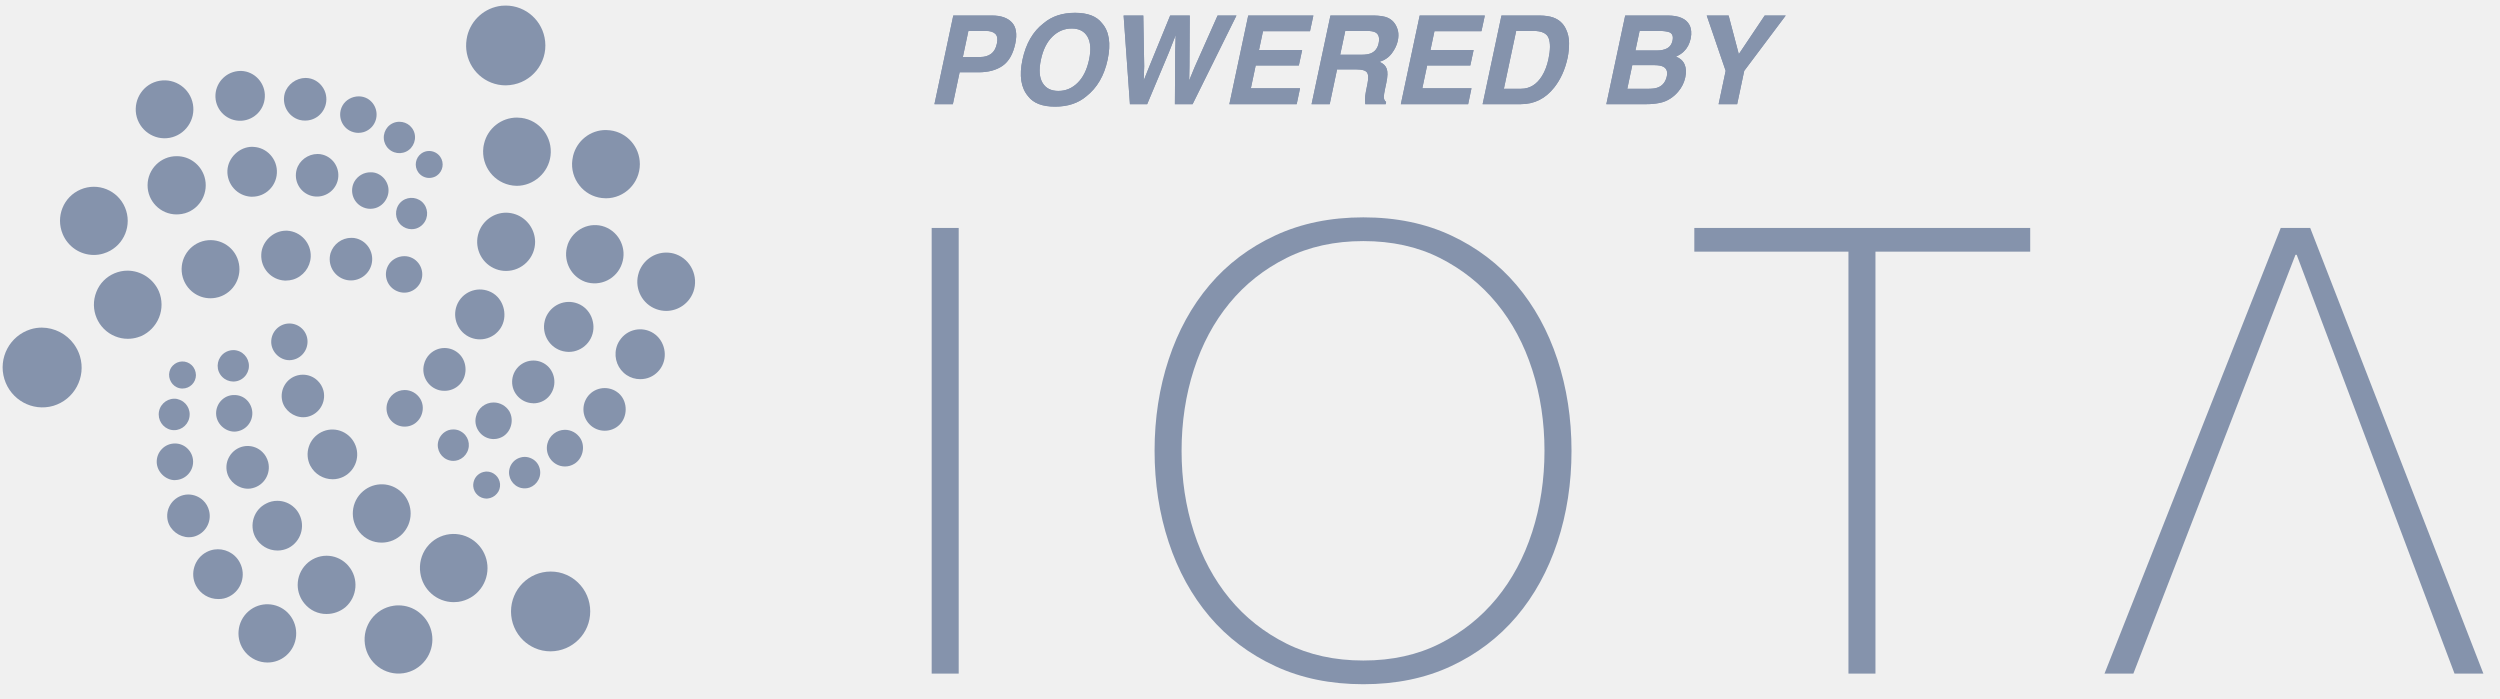
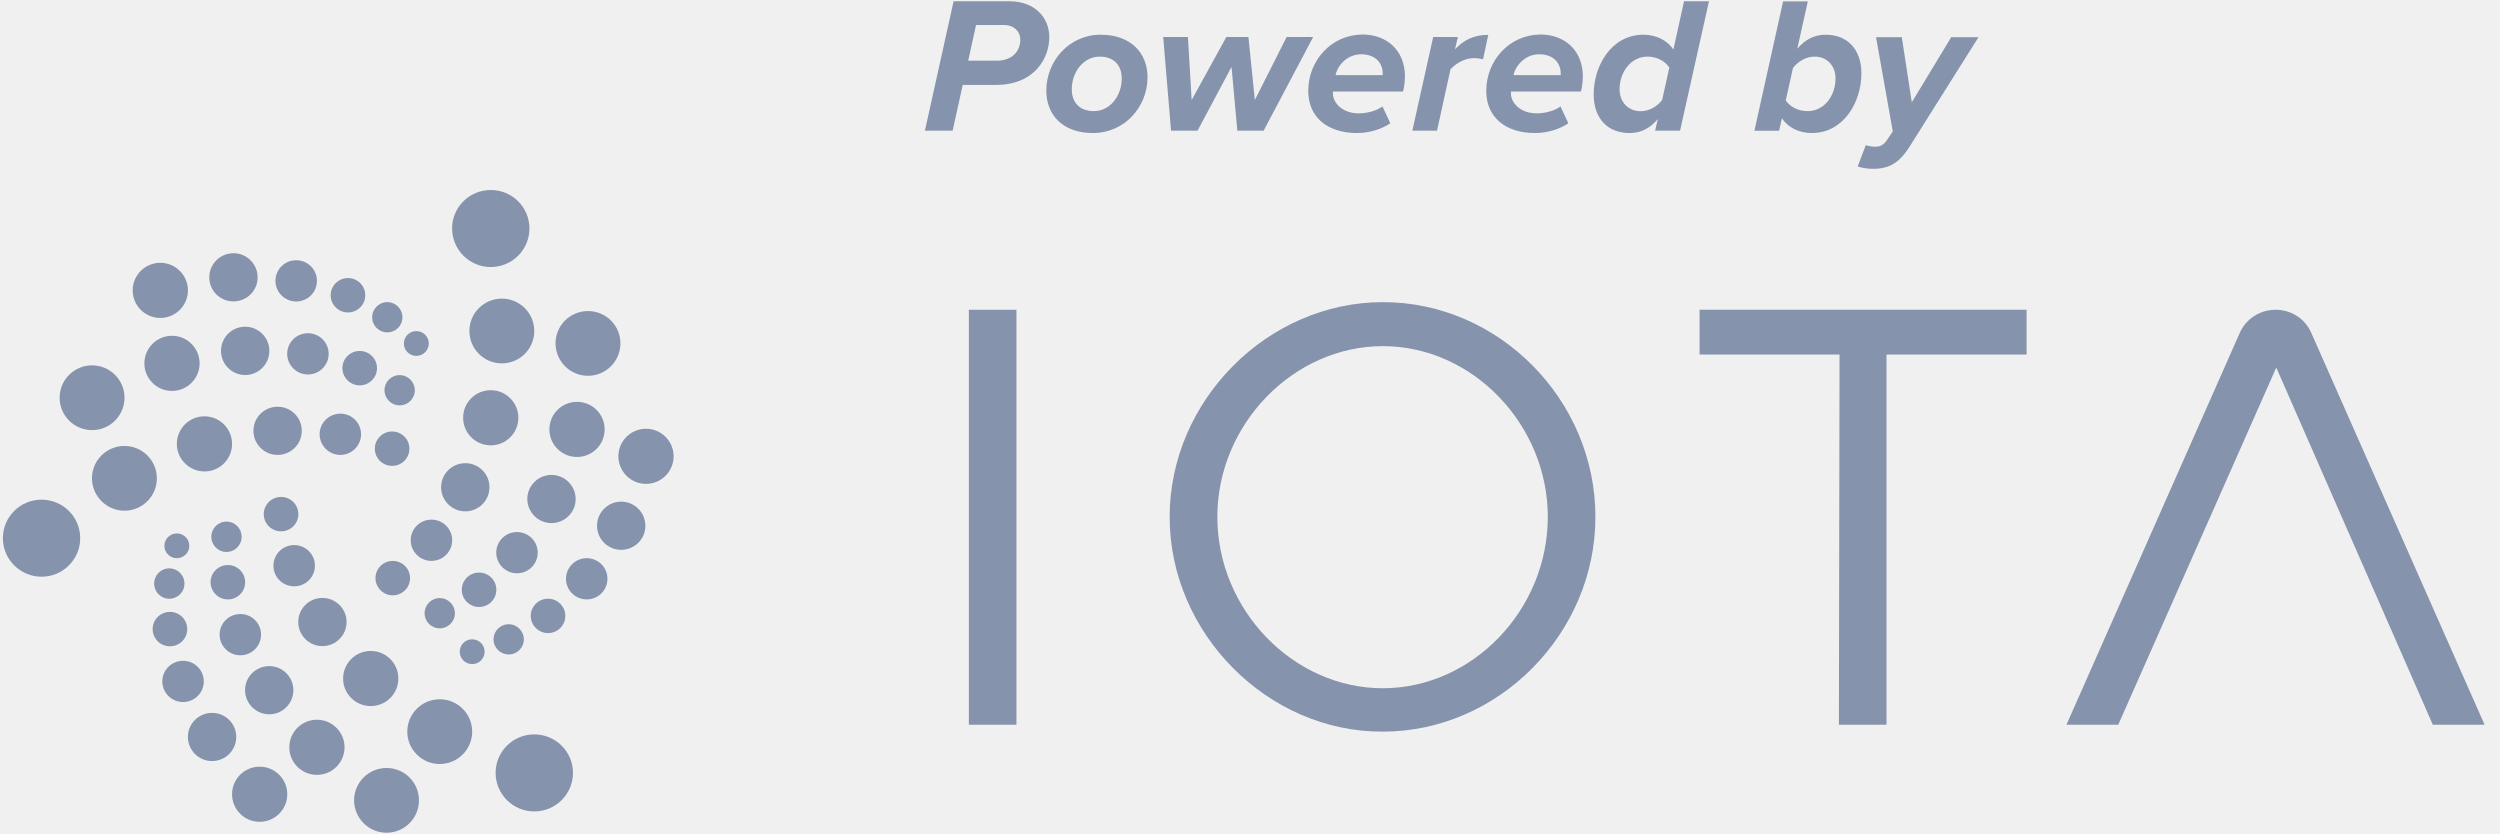
- <svg xmlns="http://www.w3.org/2000/svg" width="136" height="38" viewBox="0 0 136 38" fill="none">
-   <path d="M53.623 1.682H52.681L52.38 3.102H53.321C53.559 3.102 53.757 3.044 53.914 2.929C54.072 2.813 54.176 2.63 54.229 2.379C54.284 2.128 54.256 1.949 54.145 1.842C54.035 1.735 53.861 1.682 53.623 1.682ZM53.229 3.933H52.203L51.836 5.667H50.833L51.859 0.844H53.963C54.449 0.844 54.809 0.969 55.044 1.217C55.279 1.466 55.342 1.851 55.232 2.372C55.11 2.942 54.879 3.344 54.54 3.58C54.202 3.815 53.764 3.933 53.229 3.933ZM59.245 3.249C59.359 2.708 59.33 2.29 59.158 1.994C58.987 1.699 58.701 1.551 58.301 1.551C57.901 1.551 57.551 1.698 57.25 1.993C56.95 2.287 56.741 2.706 56.626 3.249C56.51 3.792 56.539 4.211 56.714 4.505C56.889 4.8 57.176 4.947 57.576 4.947C57.976 4.947 58.325 4.8 58.624 4.505C58.922 4.211 59.129 3.792 59.245 3.249ZM59.097 5.238C58.654 5.613 58.087 5.801 57.396 5.801C56.705 5.801 56.217 5.613 55.931 5.238C55.539 4.778 55.437 4.115 55.622 3.249C55.81 2.366 56.196 1.703 56.78 1.26C57.223 0.885 57.791 0.697 58.481 0.697C59.172 0.697 59.66 0.885 59.947 1.26C60.34 1.703 60.443 2.366 60.255 3.249C60.069 4.115 59.683 4.778 59.097 5.238ZM62.196 0.844L62.245 3.606L62.219 4.375L62.52 3.622L63.658 0.844H64.723L64.707 3.606L64.691 4.375L64.996 3.635L66.238 0.844H67.264L64.877 5.667H63.914L63.93 2.847L63.956 1.914L63.589 2.847L62.406 5.667H61.468L61.124 0.844H62.196ZM71.264 1.698H68.707L68.49 2.722H70.838L70.657 3.56H68.31L68.048 4.8H70.723L70.54 5.667H66.877L67.904 0.844H71.448L71.264 1.698ZM73.182 1.682L72.907 2.978H74.051C74.278 2.978 74.454 2.951 74.579 2.899C74.799 2.807 74.939 2.626 74.998 2.356C75.059 2.064 75.004 1.867 74.831 1.767C74.733 1.71 74.574 1.682 74.356 1.682H73.182ZM75.893 1.306C75.972 1.428 76.026 1.563 76.056 1.711C76.085 1.86 76.08 2.029 76.041 2.219C75.99 2.448 75.884 2.673 75.721 2.894C75.558 3.116 75.334 3.272 75.047 3.364C75.251 3.453 75.381 3.58 75.439 3.745C75.497 3.909 75.49 4.161 75.418 4.499L75.349 4.823C75.303 5.043 75.28 5.192 75.28 5.271C75.28 5.395 75.322 5.487 75.405 5.546L75.382 5.667H74.27C74.262 5.56 74.257 5.474 74.257 5.408C74.26 5.273 74.275 5.135 74.303 4.993L74.392 4.545C74.453 4.237 74.44 4.032 74.354 3.93C74.268 3.827 74.076 3.776 73.779 3.776H72.736L72.336 5.667H71.349L72.376 0.844H74.746C75.082 0.851 75.334 0.892 75.5 0.969C75.666 1.045 75.797 1.157 75.893 1.306ZM80.591 1.698H78.034L77.818 2.722H80.165L79.985 3.56H77.637L77.375 4.8H80.05L79.867 5.667H76.205L77.231 0.844H80.775L80.591 1.698ZM82.48 1.682L81.811 4.829H82.742C83.219 4.829 83.601 4.595 83.889 4.126C84.047 3.869 84.163 3.562 84.237 3.207C84.342 2.716 84.345 2.339 84.247 2.076C84.148 1.813 83.87 1.682 83.411 1.682H82.48ZM84.486 0.949C84.801 1.06 85.031 1.264 85.178 1.561C85.296 1.801 85.356 2.06 85.357 2.34C85.358 2.619 85.332 2.885 85.28 3.138C85.142 3.779 84.897 4.322 84.545 4.767C84.069 5.367 83.466 5.667 82.736 5.667H80.654L81.68 0.844H83.762C84.059 0.849 84.3 0.884 84.486 0.949ZM89.194 1.682L88.968 2.745H90.155C90.367 2.745 90.548 2.705 90.697 2.626C90.847 2.546 90.944 2.405 90.987 2.202C91.033 1.978 90.978 1.829 90.82 1.757C90.678 1.707 90.49 1.682 90.256 1.682H89.194ZM88.797 3.544L88.525 4.829H89.712C89.924 4.829 90.095 4.801 90.224 4.744C90.462 4.64 90.613 4.439 90.676 4.142C90.728 3.891 90.661 3.719 90.473 3.625C90.368 3.573 90.21 3.546 90.001 3.544H88.797ZM91.906 1.358C92.01 1.563 92.033 1.809 91.974 2.094C91.911 2.389 91.785 2.625 91.597 2.804C91.495 2.905 91.354 2.996 91.174 3.079C91.402 3.168 91.557 3.31 91.641 3.504C91.726 3.698 91.738 3.934 91.679 4.211C91.618 4.497 91.491 4.753 91.299 4.98C91.174 5.13 91.032 5.257 90.873 5.359C90.694 5.477 90.494 5.558 90.274 5.601C90.055 5.645 89.821 5.667 89.574 5.667H87.384L88.411 0.844H90.758C91.348 0.853 91.731 1.024 91.906 1.358ZM96 0.844H97.144L94.886 3.854L94.502 5.667H93.492L93.876 3.854L92.846 0.844H94.037L94.591 2.945L96 0.844Z" fill="#8593AC" />
-   <path d="M53.623 1.682H52.681L52.38 3.102H53.321C53.559 3.102 53.757 3.044 53.914 2.929C54.072 2.813 54.176 2.63 54.229 2.379C54.284 2.128 54.256 1.949 54.145 1.842C54.035 1.735 53.861 1.682 53.623 1.682ZM53.229 3.933H52.203L51.836 5.667H50.833L51.859 0.844H53.963C54.449 0.844 54.809 0.969 55.044 1.217C55.279 1.466 55.342 1.851 55.232 2.372C55.11 2.942 54.879 3.344 54.54 3.58C54.202 3.815 53.764 3.933 53.229 3.933ZM59.245 3.249C59.359 2.708 59.33 2.29 59.158 1.994C58.987 1.699 58.701 1.551 58.301 1.551C57.901 1.551 57.551 1.698 57.25 1.993C56.95 2.287 56.741 2.706 56.626 3.249C56.51 3.792 56.539 4.211 56.714 4.505C56.889 4.8 57.176 4.947 57.576 4.947C57.976 4.947 58.325 4.8 58.624 4.505C58.922 4.211 59.129 3.792 59.245 3.249ZM59.097 5.238C58.654 5.613 58.087 5.801 57.396 5.801C56.705 5.801 56.217 5.613 55.931 5.238C55.539 4.778 55.437 4.115 55.622 3.249C55.81 2.366 56.196 1.703 56.78 1.26C57.223 0.885 57.791 0.697 58.481 0.697C59.172 0.697 59.66 0.885 59.947 1.26C60.34 1.703 60.443 2.366 60.255 3.249C60.069 4.115 59.683 4.778 59.097 5.238ZM62.196 0.844L62.245 3.606L62.219 4.375L62.52 3.622L63.658 0.844H64.723L64.707 3.606L64.691 4.375L64.996 3.635L66.238 0.844H67.264L64.877 5.667H63.914L63.93 2.847L63.956 1.914L63.589 2.847L62.406 5.667H61.468L61.124 0.844H62.196ZM71.264 1.698H68.707L68.49 2.722H70.838L70.657 3.56H68.31L68.048 4.8H70.723L70.54 5.667H66.877L67.904 0.844H71.448L71.264 1.698ZM73.182 1.682L72.907 2.978H74.051C74.278 2.978 74.454 2.951 74.579 2.899C74.799 2.807 74.939 2.626 74.998 2.356C75.059 2.064 75.004 1.867 74.831 1.767C74.733 1.71 74.574 1.682 74.356 1.682H73.182ZM75.893 1.306C75.972 1.428 76.026 1.563 76.056 1.711C76.085 1.86 76.08 2.029 76.041 2.219C75.99 2.448 75.884 2.673 75.721 2.894C75.558 3.116 75.334 3.272 75.047 3.364C75.251 3.453 75.381 3.58 75.439 3.745C75.497 3.909 75.49 4.161 75.418 4.499L75.349 4.823C75.303 5.043 75.28 5.192 75.28 5.271C75.28 5.395 75.322 5.487 75.405 5.546L75.382 5.667H74.27C74.262 5.56 74.257 5.474 74.257 5.408C74.26 5.273 74.275 5.135 74.303 4.993L74.392 4.545C74.453 4.237 74.44 4.032 74.354 3.93C74.268 3.827 74.076 3.776 73.779 3.776H72.736L72.336 5.667H71.349L72.376 0.844H74.746C75.082 0.851 75.334 0.892 75.5 0.969C75.666 1.045 75.797 1.157 75.893 1.306ZM80.591 1.698H78.034L77.818 2.722H80.165L79.985 3.56H77.637L77.375 4.8H80.05L79.867 5.667H76.205L77.231 0.844H80.775L80.591 1.698ZM82.48 1.682L81.811 4.829H82.742C83.219 4.829 83.601 4.595 83.889 4.126C84.047 3.869 84.163 3.562 84.237 3.207C84.342 2.716 84.345 2.339 84.247 2.076C84.148 1.813 83.87 1.682 83.411 1.682H82.48ZM84.486 0.949C84.801 1.06 85.031 1.264 85.178 1.561C85.296 1.801 85.356 2.06 85.357 2.34C85.358 2.619 85.332 2.885 85.28 3.138C85.142 3.779 84.897 4.322 84.545 4.767C84.069 5.367 83.466 5.667 82.736 5.667H80.654L81.68 0.844H83.762C84.059 0.849 84.3 0.884 84.486 0.949ZM89.194 1.682L88.968 2.745H90.155C90.367 2.745 90.548 2.705 90.697 2.626C90.847 2.546 90.944 2.405 90.987 2.202C91.033 1.978 90.978 1.829 90.82 1.757C90.678 1.707 90.49 1.682 90.256 1.682H89.194ZM88.797 3.544L88.525 4.829H89.712C89.924 4.829 90.095 4.801 90.224 4.744C90.462 4.64 90.613 4.439 90.676 4.142C90.728 3.891 90.661 3.719 90.473 3.625C90.368 3.573 90.21 3.546 90.001 3.544H88.797ZM91.906 1.358C92.01 1.563 92.033 1.809 91.974 2.094C91.911 2.389 91.785 2.625 91.597 2.804C91.495 2.905 91.354 2.996 91.174 3.079C91.402 3.168 91.557 3.31 91.641 3.504C91.726 3.698 91.738 3.934 91.679 4.211C91.618 4.497 91.491 4.753 91.299 4.98C91.174 5.13 91.032 5.257 90.873 5.359C90.694 5.477 90.494 5.558 90.274 5.601C90.055 5.645 89.821 5.667 89.574 5.667H87.384L88.411 0.844H90.758C91.348 0.853 91.731 1.024 91.906 1.358ZM96 0.844H97.144L94.886 3.854L94.502 5.667H93.492L93.876 3.854L92.846 0.844H94.037L94.591 2.945L96 0.844Z" fill="#8593AC" />
-   <path fill-rule="evenodd" clip-rule="evenodd" d="M22.751 9.371C22.934 9.63 23.257 9.74 23.56 9.65C23.634 9.63 23.709 9.595 23.769 9.55C24.101 9.316 24.18 8.857 23.947 8.527C23.808 8.328 23.58 8.213 23.342 8.213C23.193 8.213 23.049 8.258 22.93 8.343C22.597 8.577 22.518 9.041 22.751 9.371Z" fill="#8593AC" />
-   <path fill-rule="evenodd" clip-rule="evenodd" d="M20.879 7.529C20.89 7.753 20.989 7.962 21.157 8.112C21.505 8.426 22.046 8.401 22.359 8.047C22.507 7.878 22.587 7.658 22.577 7.429C22.567 7.199 22.463 6.989 22.294 6.835C22.14 6.7 21.937 6.625 21.733 6.625C21.49 6.62 21.257 6.725 21.093 6.905C20.944 7.079 20.865 7.299 20.879 7.529Z" fill="#8593AC" />
-   <path fill-rule="evenodd" clip-rule="evenodd" d="M19.013 7.103C19.162 7.183 19.326 7.228 19.494 7.228C19.589 7.228 19.683 7.213 19.777 7.188C20.026 7.113 20.239 6.944 20.363 6.714C20.626 6.235 20.457 5.626 19.976 5.357C19.837 5.282 19.678 5.242 19.519 5.242C19.147 5.242 18.8 5.442 18.631 5.746C18.363 6.23 18.537 6.834 19.013 7.103Z" fill="#8593AC" />
-   <path fill-rule="evenodd" clip-rule="evenodd" d="M16.288 6.521C16.497 6.575 16.715 6.575 16.923 6.515C17.539 6.336 17.887 5.687 17.708 5.068C17.593 4.689 17.301 4.39 16.919 4.28C16.824 4.255 16.725 4.24 16.625 4.24C16.11 4.24 15.633 4.594 15.489 5.083C15.32 5.702 15.672 6.341 16.288 6.521Z" fill="#8593AC" />
-   <path fill-rule="evenodd" clip-rule="evenodd" d="M12.992 6.569C13.736 6.604 14.372 6.03 14.407 5.277C14.427 4.917 14.297 4.563 14.059 4.298C13.821 4.034 13.488 3.874 13.136 3.859H13.071C12.357 3.869 11.766 4.428 11.721 5.147C11.677 5.895 12.247 6.529 12.992 6.569Z" fill="#8593AC" />
-   <path fill-rule="evenodd" clip-rule="evenodd" d="M7.407 6.225C7.562 7.083 8.381 7.652 9.229 7.498C10.078 7.343 10.649 6.52 10.495 5.666C10.341 4.813 9.532 4.249 8.683 4.394C7.83 4.538 7.259 5.362 7.407 6.225Z" fill="#8593AC" />
-   <path fill-rule="evenodd" clip-rule="evenodd" d="M23.019 12.184C23.332 11.83 23.302 11.291 22.954 10.976C22.602 10.672 22.076 10.697 21.763 11.036C21.451 11.385 21.475 11.929 21.823 12.249C21.982 12.388 22.18 12.468 22.393 12.468C22.478 12.468 22.557 12.458 22.637 12.433C22.781 12.388 22.915 12.303 23.019 12.184Z" fill="#8593AC" />
-   <path fill-rule="evenodd" clip-rule="evenodd" d="M21.098 10.087C21.023 9.833 20.855 9.618 20.622 9.488C20.482 9.408 20.324 9.368 20.165 9.373C19.797 9.368 19.46 9.563 19.276 9.883C19.013 10.367 19.187 10.97 19.668 11.235C19.812 11.315 19.981 11.36 20.145 11.36C20.239 11.36 20.334 11.345 20.423 11.32C20.671 11.245 20.879 11.075 21.004 10.846C21.138 10.616 21.172 10.341 21.098 10.087Z" fill="#8593AC" />
-   <path fill-rule="evenodd" clip-rule="evenodd" d="M18.363 9.849C18.447 9.549 18.408 9.235 18.259 8.966C18.11 8.696 17.861 8.502 17.569 8.417C17.47 8.387 17.37 8.377 17.271 8.377C16.755 8.377 16.278 8.731 16.139 9.22C15.965 9.839 16.318 10.478 16.933 10.652C17.549 10.822 18.189 10.463 18.363 9.849Z" fill="#8593AC" />
-   <path fill-rule="evenodd" clip-rule="evenodd" d="M15.062 9.414C15.082 9.054 14.958 8.7 14.714 8.43C14.476 8.166 14.143 8.006 13.786 7.991C13.761 7.991 13.742 7.986 13.717 7.986C13.027 7.986 12.406 8.575 12.371 9.274C12.337 10.022 12.908 10.656 13.647 10.701C13.672 10.701 13.697 10.701 13.722 10.701C14.441 10.701 15.027 10.132 15.062 9.414Z" fill="#8593AC" />
-   <path fill-rule="evenodd" clip-rule="evenodd" d="M9.612 8.496C8.743 8.491 8.033 9.2 8.028 10.073C8.023 10.946 8.728 11.66 9.597 11.665C9.696 11.665 9.79 11.655 9.89 11.64C9.949 11.63 10.009 11.615 10.068 11.6C10.902 11.351 11.374 10.462 11.126 9.624C10.922 8.95 10.307 8.491 9.612 8.496Z" fill="#8593AC" />
-   <path fill-rule="evenodd" clip-rule="evenodd" d="M3.412 12.738C3.7 13.422 4.36 13.866 5.099 13.87C5.273 13.87 5.447 13.846 5.616 13.796C5.685 13.776 5.755 13.751 5.824 13.721C6.762 13.322 7.199 12.234 6.802 11.291C6.405 10.347 5.323 9.908 4.385 10.308C3.447 10.707 3.014 11.79 3.412 12.738Z" fill="#8593AC" />
-   <path fill-rule="evenodd" clip-rule="evenodd" d="M22.463 14.055C22.319 13.975 22.16 13.935 22.001 13.935C21.629 13.935 21.286 14.135 21.118 14.44C20.854 14.919 21.023 15.527 21.505 15.792C21.738 15.921 22.011 15.957 22.264 15.882C22.79 15.722 23.088 15.168 22.929 14.639C22.855 14.39 22.686 14.18 22.463 14.055Z" fill="#8593AC" />
-   <path fill-rule="evenodd" clip-rule="evenodd" d="M18.08 14.659C18.392 15.218 19.092 15.423 19.654 15.108C20.215 14.794 20.413 14.09 20.1 13.526C19.951 13.257 19.703 13.062 19.41 12.977C19.316 12.947 19.212 12.938 19.113 12.938C18.596 12.938 18.14 13.277 17.981 13.771C17.896 14.07 17.931 14.39 18.08 14.659Z" fill="#8593AC" />
-   <path fill-rule="evenodd" clip-rule="evenodd" d="M16.903 13.976C16.938 13.227 16.367 12.594 15.623 12.549H15.558C14.863 12.549 14.243 13.138 14.213 13.836C14.173 14.585 14.744 15.223 15.489 15.263H15.553C15.682 15.263 15.811 15.244 15.936 15.209C16.486 15.044 16.874 14.55 16.903 13.976Z" fill="#8593AC" />
-   <path fill-rule="evenodd" clip-rule="evenodd" d="M11.453 16.226C11.543 16.226 11.637 16.216 11.726 16.201C11.786 16.191 11.84 16.176 11.9 16.161C12.734 15.911 13.206 15.033 12.962 14.195C12.719 13.356 11.84 12.882 11.007 13.127C10.173 13.377 9.701 14.255 9.944 15.093C10.143 15.767 10.758 16.231 11.453 16.226Z" fill="#8593AC" />
-   <path fill-rule="evenodd" clip-rule="evenodd" d="M8.654 17.268C8.837 16.814 8.832 16.3 8.644 15.851C8.346 15.167 7.676 14.728 6.936 14.723C6.693 14.723 6.455 14.773 6.231 14.867C5.78 15.057 5.422 15.417 5.244 15.876C4.861 16.828 5.318 17.912 6.266 18.296C6.485 18.386 6.718 18.431 6.951 18.431C7.125 18.431 7.304 18.406 7.472 18.356C7.542 18.335 7.606 18.311 7.676 18.286C8.113 18.091 8.47 17.727 8.654 17.268Z" fill="#8593AC" />
-   <path fill-rule="evenodd" clip-rule="evenodd" d="M4.022 18.72C3.615 18.161 2.965 17.827 2.275 17.822C2.071 17.822 1.863 17.852 1.67 17.912C0.528 18.266 -0.113 19.479 0.24 20.627C0.587 21.754 1.764 22.403 2.896 22.079C4.042 21.739 4.692 20.527 4.35 19.379C4.28 19.145 4.166 18.92 4.022 18.72Z" fill="#8593AC" />
-   <path fill-rule="evenodd" clip-rule="evenodd" d="M27.203 26.326C27.169 25.947 26.851 25.652 26.474 25.652C26.454 25.652 26.434 25.652 26.409 25.657C26.096 25.687 25.834 25.912 25.764 26.221C25.744 26.296 25.739 26.376 25.744 26.456C25.779 26.835 26.092 27.119 26.469 27.124C26.489 27.124 26.509 27.124 26.534 27.119C26.727 27.099 26.906 27.005 27.03 26.855C27.159 26.715 27.218 26.52 27.203 26.326Z" fill="#8593AC" />
-   <path fill-rule="evenodd" clip-rule="evenodd" d="M27.715 25.507C27.605 25.966 27.888 26.43 28.345 26.545C28.499 26.58 28.658 26.575 28.807 26.525C29.02 26.45 29.194 26.296 29.293 26.096C29.398 25.896 29.417 25.662 29.348 25.447C29.283 25.228 29.129 25.048 28.926 24.948C28.807 24.888 28.677 24.854 28.544 24.854C28.454 24.854 28.365 24.869 28.281 24.898C28.003 24.983 27.784 25.218 27.715 25.507Z" fill="#8593AC" />
-   <path fill-rule="evenodd" clip-rule="evenodd" d="M29.775 24.144C29.651 24.673 29.968 25.207 30.494 25.347C30.574 25.367 30.658 25.377 30.738 25.377C30.916 25.377 31.09 25.327 31.244 25.232C31.696 24.958 31.854 24.314 31.581 23.86C31.398 23.561 31.075 23.381 30.728 23.381C30.276 23.386 29.879 23.7 29.775 24.144Z" fill="#8593AC" />
-   <path fill-rule="evenodd" clip-rule="evenodd" d="M32.902 23.432C33.2 23.432 33.488 23.317 33.701 23.107C34.138 22.678 34.153 21.905 33.726 21.46C33.507 21.236 33.209 21.111 32.897 21.111C32.594 21.111 32.306 21.226 32.088 21.436C31.631 21.885 31.621 22.623 32.068 23.082C32.281 23.302 32.569 23.427 32.877 23.432H32.902Z" fill="#8593AC" />
-   <path fill-rule="evenodd" clip-rule="evenodd" d="M35.955 20.013C36.352 19.394 36.168 18.536 35.557 18.132C34.937 17.727 34.108 17.902 33.706 18.526L33.701 18.531C33.617 18.66 33.557 18.8 33.522 18.95C33.388 19.509 33.617 20.093 34.093 20.407C34.312 20.552 34.565 20.627 34.828 20.627C34.927 20.627 35.022 20.617 35.116 20.597C35.458 20.527 35.761 20.312 35.955 20.013Z" fill="#8593AC" />
-   <path fill-rule="evenodd" clip-rule="evenodd" d="M36.783 13.835C36.61 13.77 36.431 13.74 36.247 13.74C35.582 13.74 34.992 14.159 34.763 14.788C34.743 14.843 34.729 14.898 34.714 14.958C34.525 15.741 34.952 16.545 35.706 16.819C35.875 16.879 36.054 16.914 36.238 16.914C36.903 16.914 37.494 16.495 37.721 15.871C38.01 15.043 37.588 14.134 36.783 13.835Z" fill="#8593AC" />
-   <path fill-rule="evenodd" clip-rule="evenodd" d="M23.838 24.02C23.729 24.479 24.012 24.938 24.463 25.048C24.528 25.063 24.593 25.073 24.657 25.073C24.746 25.073 24.836 25.058 24.925 25.028C25.138 24.953 25.312 24.798 25.411 24.599C25.625 24.185 25.466 23.675 25.054 23.461C25.054 23.461 25.049 23.461 25.049 23.456C24.93 23.391 24.796 23.361 24.662 23.361C24.572 23.361 24.483 23.376 24.399 23.401C24.121 23.496 23.907 23.731 23.838 24.02Z" fill="#8593AC" />
-   <path fill-rule="evenodd" clip-rule="evenodd" d="M26.618 23.856C26.876 23.921 27.144 23.875 27.367 23.741C27.819 23.461 27.973 22.833 27.705 22.369C27.521 22.074 27.198 21.895 26.851 21.895C26.394 21.895 25.997 22.209 25.893 22.658C25.828 22.913 25.873 23.182 26.007 23.401C26.141 23.626 26.359 23.791 26.618 23.856Z" fill="#8593AC" />
-   <path fill-rule="evenodd" clip-rule="evenodd" d="M29.015 21.941C29.318 21.941 29.606 21.826 29.819 21.611C30.261 21.157 30.276 20.434 29.844 19.965C29.402 19.506 28.673 19.495 28.211 19.94C27.754 20.389 27.739 21.122 28.186 21.581C28.4 21.801 28.692 21.931 28.995 21.936L29.015 21.941Z" fill="#8593AC" />
-   <path fill-rule="evenodd" clip-rule="evenodd" d="M32.073 18.521C32.266 18.221 32.331 17.852 32.252 17.503C32.182 17.148 31.974 16.839 31.676 16.64C31.05 16.235 30.216 16.415 29.809 17.049C29.725 17.178 29.665 17.318 29.631 17.468C29.457 18.196 29.904 18.93 30.628 19.105C30.728 19.129 30.832 19.14 30.936 19.144C31.03 19.144 31.13 19.134 31.224 19.114C31.576 19.035 31.879 18.825 32.073 18.521Z" fill="#8593AC" />
-   <path fill-rule="evenodd" clip-rule="evenodd" d="M31.83 15.329C32.654 15.613 33.553 15.174 33.835 14.341C34.113 13.533 33.701 12.644 32.902 12.34C32.51 12.195 32.078 12.215 31.701 12.395C31.324 12.575 31.031 12.894 30.887 13.288C30.867 13.348 30.852 13.403 30.837 13.463C30.653 14.251 31.08 15.05 31.83 15.329Z" fill="#8593AC" />
-   <path fill-rule="evenodd" clip-rule="evenodd" d="M32.738 10.772C32.812 10.782 32.887 10.787 32.962 10.787C33.979 10.787 34.808 9.953 34.808 8.93C34.808 7.992 34.113 7.199 33.185 7.089C33.11 7.079 33.036 7.074 32.962 7.074C32.113 7.069 31.373 7.658 31.174 8.486C31.159 8.561 31.145 8.631 31.135 8.706C31.07 9.195 31.209 9.694 31.517 10.083C31.815 10.467 32.257 10.717 32.738 10.772Z" fill="#8593AC" />
-   <path fill-rule="evenodd" clip-rule="evenodd" d="M22.969 22.444C23.034 22.195 22.999 21.925 22.865 21.701C22.686 21.402 22.364 21.217 22.016 21.217C21.56 21.217 21.163 21.531 21.053 21.98C20.994 22.24 21.034 22.509 21.167 22.734C21.451 23.198 22.056 23.348 22.523 23.068C22.751 22.924 22.91 22.699 22.969 22.444Z" fill="#8593AC" />
-   <path fill-rule="evenodd" clip-rule="evenodd" d="M24.185 21.261C24.483 21.261 24.771 21.146 24.985 20.936C25.427 20.508 25.441 19.739 25.015 19.29C24.573 18.826 23.848 18.811 23.386 19.255L23.381 19.26C23.222 19.415 23.113 19.614 23.064 19.829C22.91 20.448 23.287 21.076 23.907 21.231C23.992 21.251 24.086 21.261 24.185 21.261Z" fill="#8593AC" />
-   <path fill-rule="evenodd" clip-rule="evenodd" d="M25.377 18.246C26.002 18.65 26.836 18.471 27.238 17.842C27.625 17.233 27.442 16.36 26.841 15.965C26.216 15.561 25.382 15.736 24.975 16.365C24.572 16.993 24.751 17.837 25.377 18.246Z" fill="#8593AC" />
-   <path fill-rule="evenodd" clip-rule="evenodd" d="M28.062 11.665C27.893 11.605 27.71 11.57 27.531 11.57C26.871 11.57 26.28 11.99 26.052 12.613C26.032 12.668 26.017 12.728 26.002 12.783C25.814 13.567 26.24 14.37 26.995 14.645C27.164 14.709 27.347 14.739 27.531 14.739C28.4 14.739 29.11 14.031 29.11 13.157C29.105 12.489 28.688 11.895 28.062 11.665Z" fill="#8593AC" />
-   <path fill-rule="evenodd" clip-rule="evenodd" d="M28.345 6.412C28.27 6.402 28.196 6.396 28.122 6.396C27.273 6.396 26.528 6.98 26.334 7.814C26.315 7.884 26.305 7.953 26.295 8.023C26.171 9.041 26.886 9.964 27.898 10.094C27.968 10.104 28.037 10.109 28.112 10.109C29.035 10.109 29.839 9.391 29.948 8.477C30.077 7.464 29.367 6.541 28.36 6.412C28.355 6.417 28.35 6.417 28.345 6.412Z" fill="#8593AC" />
-   <path fill-rule="evenodd" clip-rule="evenodd" d="M27.511 4.644C27.585 4.644 27.665 4.639 27.739 4.629C28.926 4.499 29.785 3.431 29.655 2.239C29.537 1.141 28.618 0.308 27.516 0.303C27.442 0.303 27.362 0.308 27.288 0.313C26.379 0.413 25.63 1.071 25.416 1.964C25.362 2.204 25.342 2.453 25.367 2.703C25.481 3.806 26.404 4.644 27.511 4.644Z" fill="#8593AC" />
-   <path fill-rule="evenodd" clip-rule="evenodd" d="M10.426 19.864C10.133 19.585 9.671 19.6 9.393 19.895C9.339 19.949 9.299 20.014 9.264 20.084C9.185 20.264 9.175 20.463 9.244 20.648C9.309 20.833 9.443 20.983 9.617 21.067C9.711 21.112 9.815 21.137 9.924 21.137C10.331 21.137 10.659 20.808 10.659 20.404C10.654 20.199 10.575 20.004 10.426 19.864Z" fill="#8593AC" />
-   <path fill-rule="evenodd" clip-rule="evenodd" d="M9.646 21.705C9.185 21.616 8.738 21.92 8.649 22.384C8.564 22.838 8.847 23.277 9.294 23.382C9.751 23.482 10.197 23.187 10.297 22.733V22.728C10.401 22.269 10.113 21.815 9.661 21.715C9.656 21.71 9.651 21.705 9.646 21.705Z" fill="#8593AC" />
-   <path fill-rule="evenodd" clip-rule="evenodd" d="M9.537 26.116C10.083 26.101 10.515 25.647 10.505 25.103C10.5 24.833 10.391 24.584 10.197 24.399C10.019 24.225 9.776 24.125 9.522 24.125C9.25 24.125 8.991 24.23 8.803 24.43C8.619 24.619 8.52 24.873 8.525 25.138C8.535 25.662 9.001 26.121 9.517 26.121L9.537 26.116Z" fill="#8593AC" />
-   <path fill-rule="evenodd" clip-rule="evenodd" d="M10.277 29.226C10.361 29.226 10.451 29.216 10.535 29.196C11.156 29.041 11.533 28.407 11.374 27.784C11.319 27.569 11.21 27.374 11.051 27.225C10.838 27.02 10.55 26.905 10.252 26.9C10.158 26.9 10.063 26.91 9.969 26.935C9.349 27.095 8.976 27.724 9.13 28.348C9.259 28.846 9.751 29.226 10.277 29.226Z" fill="#8593AC" />
-   <path fill-rule="evenodd" clip-rule="evenodd" d="M12.476 32.448C13.141 32.104 13.399 31.28 13.051 30.612C12.982 30.477 12.893 30.357 12.784 30.253C12.371 29.859 11.756 29.764 11.245 30.028C10.922 30.193 10.684 30.482 10.575 30.826C10.466 31.166 10.495 31.535 10.659 31.855C10.897 32.309 11.369 32.593 11.88 32.588C12.089 32.593 12.292 32.543 12.476 32.448Z" fill="#8593AC" />
-   <path fill-rule="evenodd" clip-rule="evenodd" d="M15.747 33.436C15.707 33.392 15.667 33.347 15.628 33.307C15.047 32.753 14.143 32.723 13.533 33.242C12.868 33.806 12.783 34.809 13.344 35.477C13.647 35.837 14.089 36.041 14.555 36.041C14.923 36.041 15.275 35.911 15.558 35.672C16.218 35.108 16.302 34.11 15.747 33.436Z" fill="#8593AC" />
-   <path fill-rule="evenodd" clip-rule="evenodd" d="M12.873 19.065C12.813 19.05 12.754 19.045 12.694 19.045C12.53 19.045 12.367 19.095 12.228 19.185C11.835 19.444 11.721 19.973 11.979 20.367C12.238 20.762 12.764 20.876 13.156 20.617C13.345 20.492 13.474 20.302 13.523 20.083C13.622 19.624 13.33 19.165 12.873 19.065Z" fill="#8593AC" />
-   <path fill-rule="evenodd" clip-rule="evenodd" d="M12.764 23.481C13.315 23.461 13.746 23.002 13.727 22.448C13.717 22.189 13.607 21.939 13.424 21.76C13.245 21.585 13.007 21.49 12.759 21.49H12.724C12.461 21.49 12.213 21.6 12.034 21.79C11.85 21.979 11.751 22.239 11.756 22.503C11.766 23.032 12.228 23.481 12.759 23.481H12.764Z" fill="#8593AC" />
-   <path fill-rule="evenodd" clip-rule="evenodd" d="M12.481 24.83C12.322 25.094 12.277 25.409 12.352 25.708C12.476 26.207 12.967 26.586 13.493 26.586C13.583 26.586 13.667 26.576 13.752 26.551C14.372 26.396 14.744 25.763 14.59 25.144C14.536 24.929 14.426 24.735 14.268 24.585C13.811 24.141 13.082 24.156 12.639 24.62C12.58 24.68 12.525 24.755 12.481 24.83Z" fill="#8593AC" />
-   <path fill-rule="evenodd" clip-rule="evenodd" d="M13.801 28.187C13.692 28.527 13.722 28.901 13.885 29.215C14.124 29.669 14.595 29.954 15.107 29.949C15.31 29.949 15.514 29.899 15.697 29.809C16.358 29.465 16.62 28.651 16.283 27.983C16.213 27.843 16.124 27.718 16.01 27.613C15.762 27.374 15.429 27.244 15.086 27.244C14.873 27.244 14.665 27.294 14.476 27.394C14.148 27.558 13.91 27.843 13.801 28.187Z" fill="#8593AC" />
-   <path fill-rule="evenodd" clip-rule="evenodd" d="M18.968 30.802C18.929 30.756 18.889 30.707 18.844 30.667C18.551 30.387 18.169 30.232 17.767 30.232C16.898 30.232 16.194 30.946 16.194 31.82C16.194 32.194 16.328 32.553 16.566 32.837C16.863 33.197 17.3 33.406 17.767 33.401C18.139 33.401 18.497 33.271 18.785 33.037C19.44 32.473 19.529 31.47 18.968 30.802Z" fill="#8593AC" />
-   <path fill-rule="evenodd" clip-rule="evenodd" d="M22.954 33.451C22.899 33.401 22.845 33.351 22.785 33.306C22.468 33.061 22.081 32.932 21.678 32.932C21.589 32.932 21.5 32.937 21.415 32.952C20.408 33.096 19.708 34.039 19.852 35.053C19.996 36.066 20.934 36.769 21.942 36.624C22.423 36.555 22.855 36.295 23.148 35.906C23.714 35.152 23.629 34.099 22.954 33.451Z" fill="#8593AC" />
-   <path fill-rule="evenodd" clip-rule="evenodd" d="M15.757 19.594C16.308 19.579 16.739 19.12 16.73 18.566C16.725 18.301 16.615 18.052 16.427 17.873C16.238 17.693 15.99 17.593 15.727 17.598C15.181 17.608 14.744 18.062 14.754 18.616C14.764 19.14 15.221 19.594 15.737 19.594H15.757Z" fill="#8593AC" />
-   <path fill-rule="evenodd" clip-rule="evenodd" d="M15.355 21.82C15.479 22.319 15.97 22.698 16.497 22.698C16.581 22.698 16.67 22.688 16.75 22.668C17.37 22.513 17.747 21.885 17.599 21.261C17.544 21.046 17.43 20.852 17.271 20.702C17.058 20.497 16.774 20.383 16.476 20.383C16.382 20.383 16.288 20.393 16.194 20.418C15.578 20.572 15.206 21.201 15.355 21.82Z" fill="#8593AC" />
-   <path fill-rule="evenodd" clip-rule="evenodd" d="M16.884 25.339C17.122 25.793 17.593 26.072 18.1 26.072C18.303 26.072 18.507 26.022 18.69 25.932C19.356 25.593 19.624 24.779 19.286 24.111C18.948 23.442 18.139 23.173 17.474 23.512C16.809 23.852 16.541 24.665 16.879 25.334C16.879 25.334 16.884 25.334 16.884 25.339Z" fill="#8593AC" />
-   <path fill-rule="evenodd" clip-rule="evenodd" d="M19.559 28.956C19.857 29.315 20.294 29.519 20.761 29.519C21.634 29.519 22.339 28.811 22.339 27.933C22.339 27.558 22.21 27.199 21.972 26.91C21.932 26.865 21.892 26.825 21.852 26.785C21.272 26.226 20.368 26.196 19.753 26.72C19.088 27.284 19.003 28.282 19.559 28.956Z" fill="#8593AC" />
-   <path fill-rule="evenodd" clip-rule="evenodd" d="M26.151 32.019C26.712 31.265 26.627 30.213 25.947 29.559C25.213 28.855 24.051 28.88 23.351 29.614C23.302 29.669 23.252 29.724 23.207 29.784C22.915 30.183 22.79 30.681 22.865 31.17C22.994 32.079 23.763 32.752 24.677 32.758C24.761 32.758 24.846 32.752 24.93 32.742C25.421 32.673 25.858 32.413 26.151 32.019Z" fill="#8593AC" />
-   <path fill-rule="evenodd" clip-rule="evenodd" d="M31.437 31.686C31.259 31.516 31.05 31.376 30.827 31.276C30.554 31.151 30.256 31.092 29.958 31.092C28.762 31.092 27.799 32.065 27.799 33.267C27.799 33.861 28.042 34.43 28.469 34.839C28.648 35.009 28.856 35.148 29.08 35.248C29.352 35.373 29.65 35.433 29.948 35.433C31.145 35.428 32.113 34.455 32.108 33.252C32.108 32.658 31.864 32.094 31.437 31.686Z" fill="#8593AC" />
-   <path d="M52.153 12.4H50.683V36.644H52.153V12.4Z" fill="#8593AC" />
-   <path d="M85.49 24.523C85.49 26.289 85.234 27.947 84.722 29.497C84.209 31.048 83.469 32.395 82.5 33.538C81.531 34.681 80.346 35.581 78.943 36.237C77.54 36.894 75.947 37.222 74.166 37.222C72.384 37.222 70.786 36.894 69.372 36.237C67.958 35.581 66.767 34.681 65.798 33.538C64.829 32.395 64.089 31.048 63.577 29.497C63.065 27.947 62.809 26.289 62.809 24.523C62.809 22.758 63.065 21.099 63.577 19.549C64.089 17.998 64.829 16.652 65.798 15.508C66.767 14.365 67.958 13.465 69.372 12.809C70.786 12.152 72.384 11.824 74.166 11.824C75.947 11.824 77.54 12.152 78.943 12.809C80.346 13.465 81.531 14.365 82.5 15.508C83.469 16.652 84.209 17.998 84.722 19.549C85.234 21.099 85.49 22.758 85.49 24.523ZM64.278 24.523C64.278 26.085 64.501 27.556 64.946 28.938C65.392 30.318 66.037 31.524 66.884 32.554C67.73 33.583 68.765 34.404 69.99 35.015C71.215 35.626 72.607 35.932 74.166 35.932C75.725 35.932 77.111 35.626 78.325 35.015C79.538 34.404 80.568 33.583 81.415 32.554C82.261 31.524 82.907 30.318 83.352 28.938C83.797 27.556 84.02 26.085 84.02 24.523C84.02 22.961 83.797 21.49 83.352 20.109C82.907 18.728 82.261 17.523 81.415 16.493C80.568 15.463 79.538 14.643 78.325 14.031C77.111 13.42 75.725 13.115 74.166 13.115C72.607 13.115 71.215 13.42 69.99 14.031C68.765 14.643 67.73 15.463 66.884 16.493C66.037 17.523 65.392 18.728 64.946 20.109C64.501 21.49 64.278 22.961 64.278 24.523Z" fill="#8593AC" />
-   <path d="M92.171 13.69V12.4H110.443V13.69H102.025V36.644H100.556V13.69H92.171Z" fill="#8593AC" />
-   <path d="M135.096 36.644H133.526L124.94 13.86H124.874L116.055 36.644H114.485L124.072 12.4H125.675L135.096 36.644Z" fill="#8593AC" />
+ <svg xmlns="http://www.w3.org/2000/svg" width="114" height="38" viewBox="0 0 114 38" fill="none">
+   <g clip-path="url(#clip0)">
+     <path d="M42.176 5.958H43.44L43.9 3.873H45.395C47.251 3.873 47.849 2.572 47.849 1.696C47.849 0.804 47.183 0.059 46.046 0.059H43.484L42.176 5.958ZM45.458 2.767H44.15L44.508 1.14H45.781C46.237 1.14 46.526 1.432 46.526 1.822C46.521 2.353 46.134 2.767 45.458 2.767ZM47.712 4.131C47.712 5.247 48.466 6.066 49.838 6.066C51.298 6.066 52.327 4.857 52.327 3.527C52.327 2.412 51.562 1.583 50.191 1.583C48.74 1.583 47.712 2.797 47.712 4.131ZM51.151 3.581C51.151 4.351 50.636 5.067 49.877 5.067C49.245 5.067 48.873 4.687 48.873 4.068C48.873 3.308 49.387 2.582 50.151 2.582C50.779 2.582 51.151 2.962 51.151 3.581ZM56.422 5.958H57.622L59.881 1.686H58.671L57.221 4.56L56.927 1.686H55.922L54.34 4.56L54.169 1.686H53.042L53.4 5.958H54.609L56.158 3.05L56.422 5.958ZM59.656 4.146C59.656 5.34 60.528 6.066 61.88 6.066C62.414 6.066 62.982 5.905 63.398 5.622L63.041 4.852C62.776 5.057 62.33 5.169 61.958 5.169C61.169 5.169 60.782 4.648 60.782 4.282V4.175H63.976C64.02 4.034 64.065 3.732 64.065 3.483C64.065 2.29 63.227 1.574 62.134 1.574C60.704 1.583 59.656 2.762 59.656 4.146ZM63.05 3.425H60.9C60.998 2.957 61.458 2.475 62.066 2.475C62.752 2.475 63.05 2.909 63.05 3.332V3.425ZM64.403 5.958H65.529L66.142 3.162C66.401 2.879 66.798 2.65 67.21 2.65C67.396 2.65 67.558 2.685 67.626 2.704L67.866 1.588C67.19 1.588 66.73 1.842 66.347 2.251L66.48 1.686H65.353L64.403 5.958ZM67.773 4.146C67.773 5.34 68.645 6.066 69.997 6.066C70.531 6.066 71.1 5.905 71.516 5.622L71.158 4.852C70.894 5.057 70.448 5.169 70.076 5.169C69.287 5.169 68.9 4.648 68.9 4.282V4.175H72.089C72.133 4.034 72.177 3.732 72.177 3.483C72.177 2.29 71.34 1.574 70.247 1.574C68.822 1.583 67.773 2.762 67.773 4.146ZM71.168 3.425H69.017C69.115 2.957 69.576 2.475 70.183 2.475C70.869 2.475 71.168 2.909 71.168 3.332V3.425ZM76.307 2.256C76.023 1.832 75.509 1.583 74.94 1.583C73.475 1.583 72.672 3.006 72.672 4.297C72.672 5.427 73.329 6.066 74.308 6.066C74.823 6.066 75.234 5.856 75.597 5.427L75.474 5.958H76.611L77.929 0.059H76.792L76.307 2.256ZM73.853 4.068C73.853 3.284 74.377 2.582 75.117 2.582C75.572 2.582 75.935 2.797 76.121 3.079L75.793 4.565C75.562 4.857 75.205 5.072 74.808 5.072C74.264 5.067 73.853 4.677 73.853 4.068ZM81.255 5.393C81.539 5.822 82.039 6.066 82.622 6.066C84.082 6.066 84.88 4.633 84.88 3.352C84.88 2.222 84.214 1.583 83.254 1.583C82.74 1.583 82.318 1.798 81.956 2.222L82.436 0.063H81.309L80.001 5.963H81.128L81.255 5.393ZM83.7 3.581C83.7 4.365 83.185 5.067 82.436 5.067C81.98 5.067 81.618 4.862 81.431 4.58L81.76 3.094C82 2.801 82.348 2.582 82.744 2.582C83.293 2.582 83.7 2.972 83.7 3.581ZM85.081 6.616L84.709 7.59C84.915 7.663 85.179 7.698 85.429 7.698C86.139 7.698 86.62 7.425 87.09 6.665L90.22 1.696H88.976L87.178 4.667L86.722 1.696H85.547L86.311 5.992L86.046 6.387C85.894 6.611 85.743 6.689 85.512 6.689C85.356 6.689 85.179 6.66 85.081 6.616Z" fill="#8593AC" />
+     <path d="M46.35 14.125H44.18V33.047H46.35V14.125Z" fill="#8593AC" />
+     <path d="M53.336 23.57C53.336 18.269 57.804 13.777 63.06 13.777C68.347 13.777 72.751 18.23 72.751 23.57C72.751 28.904 68.317 33.362 63.06 33.362C57.838 33.391 53.336 28.904 53.336 23.57ZM70.58 23.57C70.58 19.365 67.151 15.784 63.06 15.784C58.97 15.784 55.511 19.36 55.511 23.57C55.511 27.808 58.97 31.384 63.06 31.384C67.151 31.379 70.58 27.808 70.58 23.57Z" fill="#8593AC" />
+     <path d="M83.883 16.166H77.5V14.125H92.412V16.166H86.024V33.047H83.854L83.883 16.166Z" fill="#8593AC" />
+     <path d="M103.798 16.761L96.592 33.047H94.231L102.128 15.192C102.412 14.529 103.073 14.125 103.764 14.125C104.484 14.125 105.116 14.534 105.4 15.192L113.297 33.047H110.936L103.798 16.761Z" fill="#8593AC" />
+     <path d="M22.379 12.177C23.354 12.177 24.142 11.392 24.142 10.418C24.142 9.448 23.354 8.664 22.379 8.664C21.404 8.664 20.615 9.448 20.615 10.418C20.62 11.392 21.409 12.177 22.379 12.177Z" fill="#8593AC" />
+     <path d="M24.363 37.001C25.338 37.001 26.127 36.217 26.127 35.242C26.127 34.273 25.338 33.488 24.363 33.488C23.388 33.488 22.6 34.273 22.6 35.242C22.6 36.212 23.388 37.001 24.363 37.001Z" fill="#8593AC" />
+     <path d="M22.884 16.57C23.702 16.57 24.363 15.907 24.363 15.093C24.363 14.28 23.702 13.617 22.884 13.617C22.066 13.617 21.404 14.28 21.404 15.093C21.404 15.907 22.066 16.57 22.884 16.57Z" fill="#8593AC" />
+     <path d="M26.811 17.136C27.63 17.136 28.291 16.473 28.291 15.66C28.291 14.841 27.63 14.184 26.811 14.184C25.993 14.184 25.332 14.846 25.332 15.66C25.337 16.478 25.998 17.136 26.811 17.136Z" fill="#8593AC" />
+     <path d="M22.378 20.307C23.074 20.307 23.637 19.747 23.637 19.05C23.637 18.358 23.074 17.793 22.378 17.793C21.683 17.793 21.119 18.353 21.119 19.05C21.119 19.747 21.683 20.307 22.378 20.307Z" fill="#8593AC" />
+     <path d="M26.312 20.838C27.007 20.838 27.571 20.278 27.571 19.581C27.571 18.884 27.007 18.324 26.312 18.324C25.616 18.324 25.053 18.884 25.053 19.581C25.053 20.278 25.616 20.838 26.312 20.838Z" fill="#8593AC" />
+     <path d="M29.458 22.065C30.154 22.065 30.717 21.5 30.717 20.808C30.717 20.116 30.154 19.551 29.458 19.551C28.763 19.551 28.199 20.111 28.199 20.808C28.199 21.5 28.763 22.065 29.458 22.065Z" fill="#8593AC" />
+     <path d="M25.147 23.853C25.755 23.853 26.25 23.361 26.25 22.757C26.25 22.153 25.755 21.656 25.147 21.656C24.54 21.656 24.045 22.148 24.045 22.757C24.05 23.357 24.54 23.853 25.147 23.853Z" fill="#8593AC" />
+     <path d="M21.218 23.318C21.825 23.318 22.32 22.826 22.32 22.217C22.32 21.608 21.825 21.121 21.218 21.121C20.61 21.121 20.115 21.608 20.115 22.217C20.115 22.826 20.61 23.318 21.218 23.318Z" fill="#8593AC" />
+     <path d="M28.327 25.072C28.934 25.072 29.429 24.585 29.429 23.976C29.429 23.367 28.934 22.875 28.327 22.875C27.719 22.875 27.225 23.367 27.225 23.976C27.225 24.585 27.719 25.072 28.327 25.072Z" fill="#8593AC" />
+     <path d="M23.574 26.142C24.099 26.142 24.52 25.718 24.52 25.202C24.52 24.681 24.099 24.262 23.574 24.262C23.05 24.262 22.629 24.681 22.629 25.202C22.629 25.718 23.055 26.142 23.574 26.142Z" fill="#8593AC" />
+     <path d="M26.754 27.334C27.278 27.334 27.7 26.91 27.7 26.393C27.7 25.872 27.278 25.453 26.754 25.453C26.235 25.453 25.809 25.872 25.809 26.393C25.809 26.91 26.23 27.334 26.754 27.334Z" fill="#8593AC" />
+     <path d="M19.674 25.576C20.198 25.576 20.619 25.157 20.619 24.636C20.619 24.114 20.198 23.695 19.674 23.695C19.15 23.695 18.729 24.119 18.729 24.636C18.729 25.157 19.15 25.576 19.674 25.576Z" fill="#8593AC" />
+     <path d="M21.845 27.678C22.281 27.678 22.634 27.327 22.634 26.894C22.634 26.46 22.281 26.109 21.845 26.109C21.409 26.109 21.057 26.46 21.057 26.894C21.057 27.327 21.409 27.678 21.845 27.678Z" fill="#8593AC" />
+     <path d="M23.197 29.843C23.579 29.843 23.887 29.537 23.887 29.157C23.887 28.777 23.579 28.465 23.197 28.465C22.814 28.465 22.506 28.772 22.506 29.157C22.506 29.541 22.814 29.843 23.197 29.843Z" fill="#8593AC" />
+     <path d="M21.531 30.283C21.845 30.283 22.099 30.029 22.099 29.718C22.099 29.406 21.845 29.152 21.531 29.152C21.218 29.152 20.963 29.406 20.963 29.718C20.963 30.029 21.218 30.283 21.531 30.283Z" fill="#8593AC" />
+     <path d="M20.052 28.652C20.434 28.652 20.743 28.345 20.743 27.965C20.743 27.585 20.434 27.273 20.052 27.273C19.67 27.273 19.361 27.58 19.361 27.965C19.361 28.35 19.67 28.652 20.052 28.652Z" fill="#8593AC" />
+     <path d="M17.91 27.147C18.346 27.147 18.699 26.796 18.699 26.363C18.699 25.929 18.346 25.578 17.91 25.578C17.474 25.578 17.121 25.929 17.121 26.363C17.126 26.796 17.479 27.147 17.91 27.147Z" fill="#8593AC" />
+     <path d="M17.881 21.244C18.317 21.244 18.669 20.894 18.669 20.46C18.669 20.027 18.317 19.676 17.881 19.676C17.445 19.676 17.092 20.027 17.092 20.46C17.092 20.894 17.445 21.244 17.881 21.244Z" fill="#8593AC" />
+     <path d="M18.224 18.484C18.606 18.484 18.915 18.177 18.915 17.797C18.915 17.417 18.606 17.105 18.224 17.105C17.842 17.105 17.533 17.412 17.533 17.797C17.533 18.177 17.842 18.484 18.224 18.484Z" fill="#8593AC" />
+     <path d="M18.984 16.228C19.298 16.228 19.553 15.975 19.553 15.663C19.553 15.351 19.298 15.098 18.984 15.098C18.671 15.098 18.416 15.351 18.416 15.663C18.416 15.975 18.671 16.228 18.984 16.228Z" fill="#8593AC" />
+     <path d="M17.662 15.156C18.044 15.156 18.352 14.849 18.352 14.469C18.352 14.089 18.044 13.777 17.662 13.777C17.279 13.777 16.971 14.084 16.971 14.469C16.971 14.854 17.279 15.156 17.662 15.156Z" fill="#8593AC" />
+     <path d="M24.99 28.869C25.426 28.869 25.779 28.519 25.779 28.085C25.779 27.652 25.426 27.301 24.99 27.301C24.554 27.301 24.201 27.652 24.201 28.085C24.206 28.519 24.559 28.869 24.99 28.869Z" fill="#8593AC" />
+     <path d="M15.867 14.248C16.303 14.248 16.656 13.898 16.656 13.464C16.656 13.03 16.303 12.68 15.867 12.68C15.431 12.68 15.078 13.03 15.078 13.464C15.078 13.893 15.431 14.248 15.867 14.248Z" fill="#8593AC" />
+     <path d="M16.402 17.573C16.838 17.573 17.191 17.222 17.191 16.788C17.191 16.355 16.838 16.004 16.402 16.004C15.966 16.004 15.613 16.355 15.613 16.788C15.618 17.222 15.971 17.573 16.402 17.573Z" fill="#8593AC" />
+     <path d="M15.52 20.744C16.039 20.744 16.465 20.32 16.465 19.803C16.465 19.282 16.044 18.863 15.52 18.863C14.995 18.863 14.574 19.287 14.574 19.803C14.579 20.32 15 20.744 15.52 20.744Z" fill="#8593AC" />
+     <path d="M12.659 20.744C13.266 20.744 13.761 20.252 13.761 19.643C13.761 19.034 13.266 18.547 12.659 18.547C12.051 18.547 11.557 19.034 11.557 19.643C11.557 20.252 12.051 20.744 12.659 20.744Z" fill="#8593AC" />
+     <path d="M9.323 21.498C10.019 21.498 10.582 20.938 10.582 20.241C10.582 19.549 10.019 18.984 9.323 18.984C8.628 18.984 8.064 19.545 8.064 20.241C8.064 20.933 8.628 21.498 9.323 21.498Z" fill="#8593AC" />
+     <path d="M5.673 23.288C6.491 23.288 7.152 22.626 7.152 21.812C7.152 20.994 6.491 20.336 5.673 20.336C4.855 20.336 4.193 20.998 4.193 21.812C4.198 22.626 4.86 23.288 5.673 23.288Z" fill="#8593AC" />
+     <path d="M1.895 26.298C2.869 26.298 3.658 25.509 3.658 24.539C3.658 23.57 2.869 22.785 1.895 22.785C0.92 22.785 0.131 23.57 0.131 24.539C0.131 25.509 0.924 26.298 1.895 26.298Z" fill="#8593AC" />
+     <path d="M4.198 19.613C5.016 19.613 5.678 18.95 5.678 18.136C5.678 17.323 5.016 16.66 4.198 16.66C3.38 16.66 2.719 17.323 2.719 18.136C2.719 18.95 3.38 19.613 4.198 19.613Z" fill="#8593AC" />
+     <path d="M7.843 17.826C8.539 17.826 9.102 17.261 9.102 16.569C9.102 15.878 8.539 15.312 7.843 15.312C7.147 15.312 6.584 15.873 6.584 16.569C6.584 17.266 7.147 17.826 7.843 17.826Z" fill="#8593AC" />
+     <path d="M7.31 14.498C8.005 14.498 8.569 13.933 8.569 13.241C8.569 12.55 8.005 11.984 7.31 11.984C6.614 11.984 6.051 12.545 6.051 13.241C6.051 13.938 6.614 14.498 7.31 14.498Z" fill="#8593AC" />
+     <path d="M10.645 13.744C11.253 13.744 11.748 13.257 11.748 12.648C11.748 12.039 11.253 11.547 10.645 11.547C10.038 11.547 9.543 12.039 9.543 12.648C9.543 13.257 10.038 13.744 10.645 13.744Z" fill="#8593AC" />
+     <path d="M13.506 13.748C14.03 13.748 14.452 13.329 14.452 12.807C14.452 12.286 14.03 11.867 13.506 11.867C12.982 11.867 12.56 12.286 12.56 12.807C12.56 13.324 12.987 13.748 13.506 13.748Z" fill="#8593AC" />
+     <path d="M14.041 17.076C14.565 17.076 14.987 16.652 14.987 16.136C14.987 15.614 14.565 15.195 14.041 15.195C13.517 15.195 13.096 15.614 13.096 16.136C13.096 16.652 13.522 17.076 14.041 17.076Z" fill="#8593AC" />
+     <path d="M11.18 17.101C11.788 17.101 12.283 16.608 12.283 15.999C12.283 15.395 11.788 14.898 11.18 14.898C10.573 14.898 10.078 15.39 10.078 15.999C10.078 16.608 10.573 17.101 11.18 17.101Z" fill="#8593AC" />
+     <path d="M8.064 25.454C8.378 25.454 8.633 25.201 8.633 24.889C8.633 24.578 8.378 24.324 8.064 24.324C7.751 24.324 7.496 24.578 7.496 24.889C7.496 25.201 7.751 25.454 8.064 25.454Z" fill="#8593AC" />
+     <path d="M10.328 25.169C10.71 25.169 11.018 24.862 11.018 24.477C11.018 24.092 10.71 23.785 10.328 23.785C9.945 23.785 9.637 24.092 9.637 24.477C9.637 24.862 9.945 25.169 10.328 25.169Z" fill="#8593AC" />
+     <path d="M12.816 24.229C13.252 24.229 13.605 23.878 13.605 23.445C13.605 23.011 13.252 22.66 12.816 22.66C12.38 22.66 12.027 23.011 12.027 23.445C12.027 23.878 12.38 24.229 12.816 24.229Z" fill="#8593AC" />
+     <path d="M13.414 26.736C13.938 26.736 14.36 26.317 14.36 25.796C14.36 25.274 13.938 24.855 13.414 24.855C12.89 24.855 12.469 25.279 12.469 25.796C12.469 26.317 12.89 26.736 13.414 26.736Z" fill="#8593AC" />
+     <path d="M10.39 27.334C10.826 27.334 11.179 26.984 11.179 26.55C11.179 26.116 10.826 25.766 10.39 25.766C9.954 25.766 9.602 26.116 9.602 26.55C9.606 26.984 9.959 27.334 10.39 27.334Z" fill="#8593AC" />
+     <path d="M7.72 27.302C8.102 27.302 8.411 26.995 8.411 26.61C8.411 26.225 8.102 25.918 7.72 25.918C7.338 25.918 7.029 26.225 7.029 26.61C7.029 26.995 7.338 27.302 7.72 27.302Z" fill="#8593AC" />
+     <path d="M7.75 29.471C8.186 29.471 8.538 29.12 8.538 28.687C8.538 28.253 8.186 27.902 7.75 27.902C7.314 27.902 6.961 28.253 6.961 28.687C6.961 29.12 7.314 29.471 7.75 29.471Z" fill="#8593AC" />
+     <path d="M10.959 29.881C11.483 29.881 11.905 29.457 11.905 28.94C11.905 28.419 11.483 28 10.959 28C10.435 28 10.014 28.419 10.014 28.94C10.014 29.457 10.44 29.881 10.959 29.881Z" fill="#8593AC" />
+     <path d="M14.702 29.463C15.309 29.463 15.804 28.971 15.804 28.362C15.804 27.758 15.309 27.266 14.702 27.266C14.094 27.266 13.6 27.753 13.6 28.362C13.6 28.971 14.094 29.463 14.702 29.463Z" fill="#8593AC" />
+     <path d="M16.905 32.197C17.601 32.197 18.165 31.637 18.165 30.941C18.165 30.244 17.601 29.684 16.905 29.684C16.21 29.684 15.646 30.244 15.646 30.941C15.646 31.637 16.21 32.197 16.905 32.197Z" fill="#8593AC" />
+     <path d="M12.276 32.572C12.884 32.572 13.378 32.08 13.378 31.471C13.378 30.867 12.884 30.375 12.276 30.375C11.669 30.375 11.174 30.862 11.174 31.471C11.179 32.08 11.669 32.572 12.276 32.572Z" fill="#8593AC" />
+     <path d="M9.671 34.705C10.278 34.705 10.773 34.213 10.773 33.604C10.773 32.995 10.278 32.508 9.671 32.508C9.063 32.508 8.568 32.995 8.568 33.604C8.568 34.213 9.063 34.705 9.671 34.705Z" fill="#8593AC" />
+     <path d="M11.841 37.475C12.537 37.475 13.1 36.91 13.1 36.218C13.1 35.526 12.537 34.961 11.841 34.961C11.145 34.961 10.582 35.521 10.582 36.218C10.582 36.914 11.145 37.475 11.841 37.475Z" fill="#8593AC" />
+     <path d="M17.626 37.972C18.444 37.972 19.105 37.309 19.105 36.496C19.105 35.677 18.444 35.02 17.626 35.02C16.808 35.02 16.146 35.682 16.146 36.496C16.151 37.314 16.813 37.972 17.626 37.972Z" fill="#8593AC" />
+     <path d="M14.452 35.334C15.148 35.334 15.711 34.769 15.711 34.077C15.711 33.385 15.148 32.82 14.452 32.82C13.757 32.82 13.193 33.381 13.193 34.077C13.193 34.774 13.757 35.334 14.452 35.334Z" fill="#8593AC" />
+     <path d="M20.052 34.839C20.87 34.839 21.531 34.176 21.531 33.363C21.531 32.549 20.87 31.887 20.052 31.887C19.234 31.887 18.572 32.549 18.572 33.363C18.572 34.176 19.234 34.839 20.052 34.839Z" fill="#8593AC" />
+     <path d="M8.348 32.013C8.872 32.013 9.293 31.59 9.293 31.073C9.293 30.552 8.872 30.133 8.348 30.133C7.824 30.133 7.402 30.552 7.402 31.073C7.402 31.59 7.824 32.013 8.348 32.013Z" fill="#8593AC" />
+   </g>
+   <defs>
+     <clipPath id="clip0">
+       <path d="M0 0H113.657V38H0V0Z" fill="white" />
+     </clipPath>
+   </defs>
</svg>
